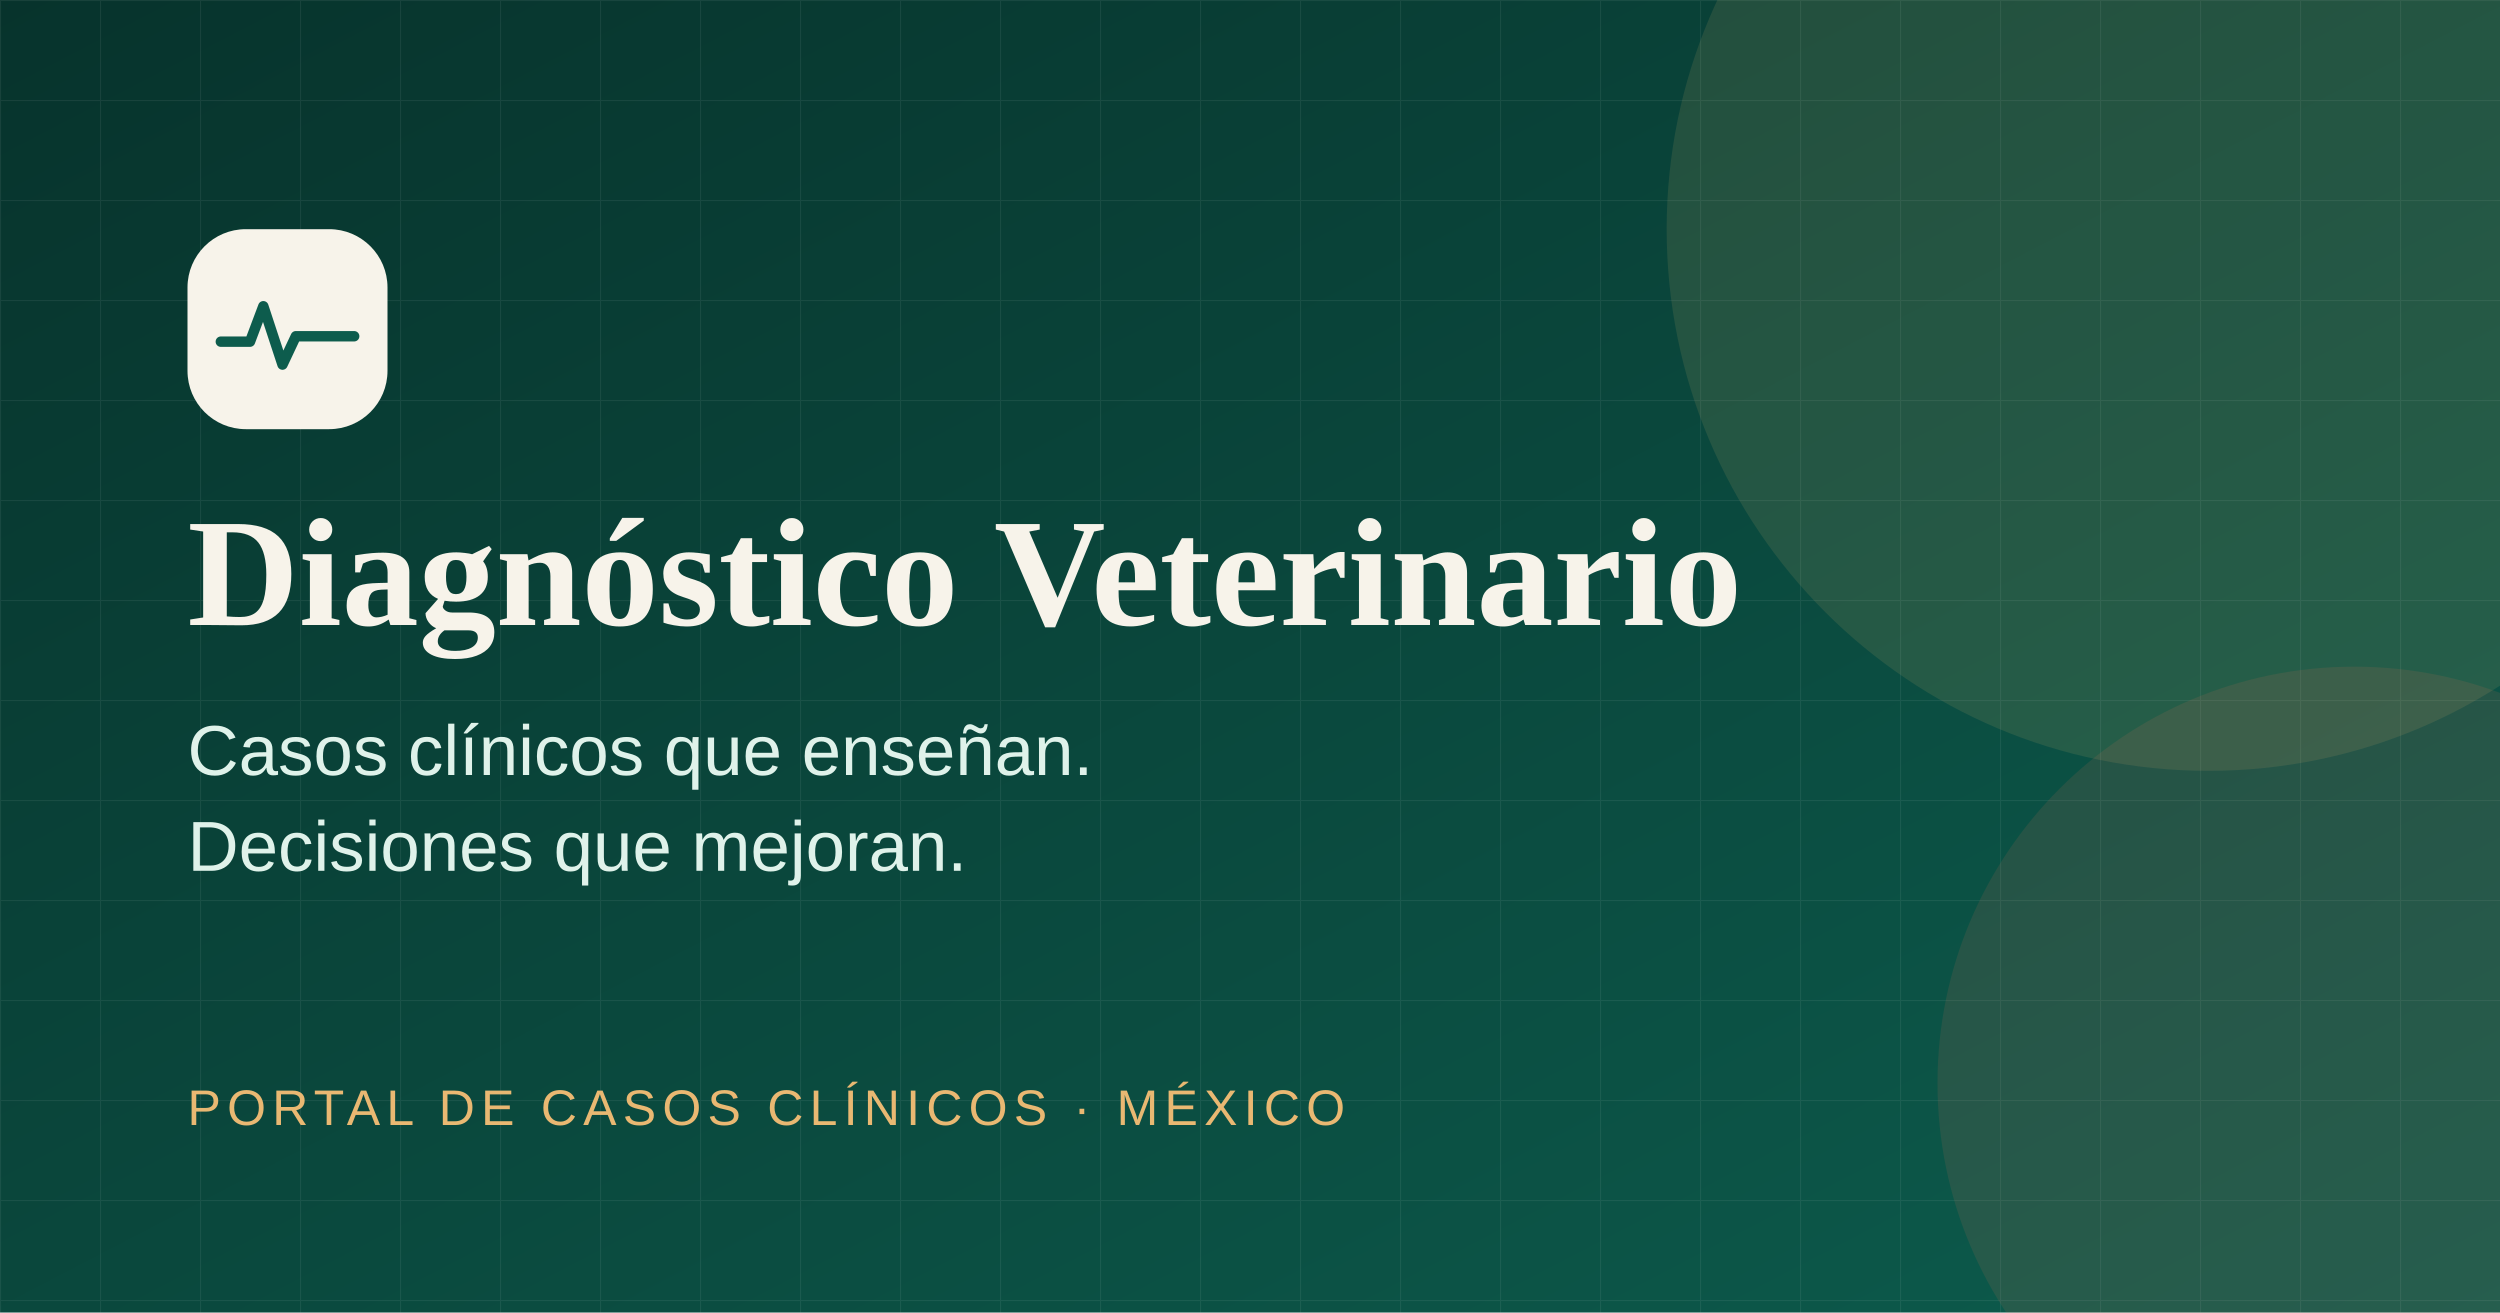
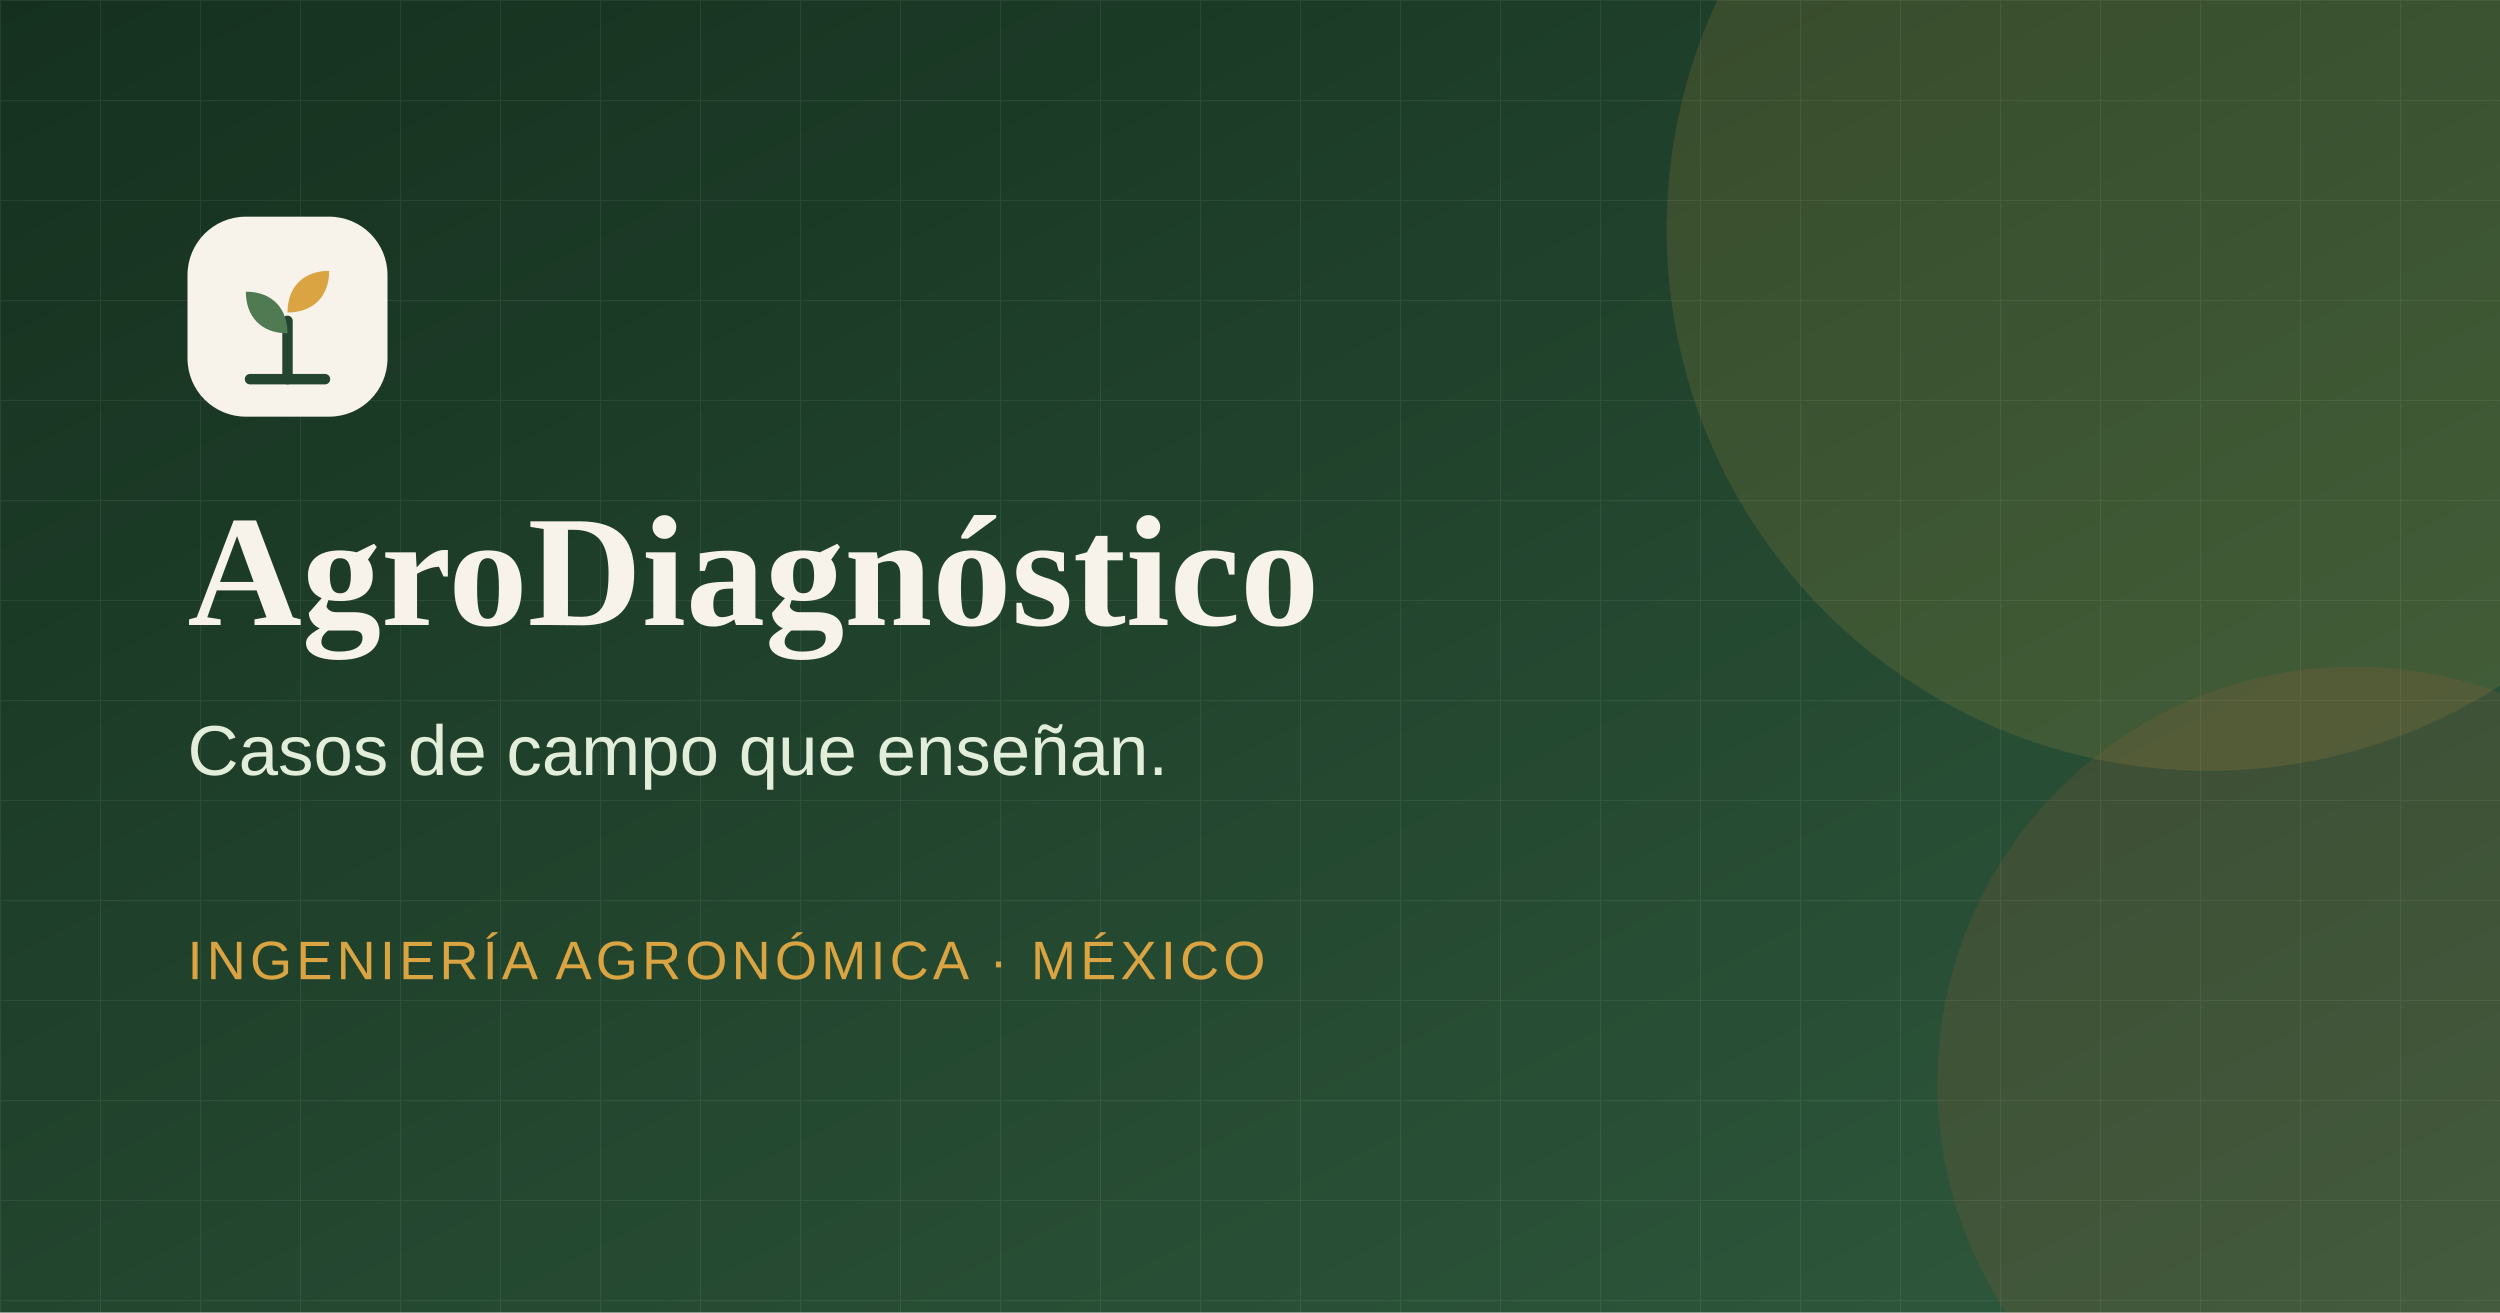
<svg xmlns="http://www.w3.org/2000/svg" viewBox="0 0 1200 630" width="1200" height="630">
  <defs>
    <linearGradient id="bg" x1="0" y1="0" x2="1" y2="1">
-       <stop offset="0" stop-color="#07332c" />
-       <stop offset="1" stop-color="#0d5c4d" />
+       <stop offset="0" stop-color="#15301f" />
+       <stop offset="1" stop-color="#2f5a3d" />
    </linearGradient>
    <pattern id="grid" width="48" height="48" patternUnits="userSpaceOnUse">
      <path d="M48 0H0V48" fill="none" stroke="#ffffff" stroke-opacity="0.07" />
    </pattern>
  </defs>
  <rect width="1200" height="630" fill="url(#bg)" />
  <rect width="1200" height="630" fill="url(#grid)" />
-   <circle cx="1060" cy="110" r="260" fill="#e9b872" opacity="0.12" />
-   <circle cx="1130" cy="520" r="200" fill="#e76f51" opacity="0.12" />
-   <g transform="translate(90,110)">
+   <circle cx="1060" cy="110" r="260" fill="#d9a441" opacity="0.14" />
+   <circle cx="1130" cy="520" r="200" fill="#c2603c" opacity="0.14" />
+   <g transform="translate(90,104)">
    <rect width="96" height="96" rx="28" fill="#f7f3ea" />
-     <path d="M16 54h14l6.4-17 9.2 28 6.4-13.6H80" fill="none" stroke="#0d5c4d" stroke-width="5" stroke-linecap="round" stroke-linejoin="round" />
+     <path d="M48 78V50" fill="none" stroke="#24452f" stroke-width="5" stroke-linecap="round" />
+     <path d="M48 56c-13 0-20-8.4-20-20 13 0 20 8.4 20 20Z" fill="#4f7a52" />
+     <path d="M48 46c0-13 8.4-20 20-20 0 13-8.4 20-20 20Z" fill="#d9a441" />
+     <path d="M30 78h36" fill="none" stroke="#24452f" stroke-width="5" stroke-linecap="round" />
  </g>
-   <text x="90" y="300" fill="#f7f3ea" font-family="Georgia, 'Times New Roman', serif" font-size="74" font-weight="700">Diagnóstico Veterinario</text>
-   <text x="90" y="372" fill="#dff2ea" font-family="Arial, Helvetica, sans-serif" font-size="34">Casos clínicos que enseñan.</text>
-   <text x="90" y="418" fill="#dff2ea" font-family="Arial, Helvetica, sans-serif" font-size="34">Decisiones que mejoran.</text>
-   <text x="90" y="540" fill="#e9b872" font-family="Arial, Helvetica, sans-serif" font-size="24" letter-spacing="3">PORTAL DE CASOS CLÍNICOS · MÉXICO</text>
+   <text x="90" y="300" fill="#f7f3ea" font-family="Georgia, 'Times New Roman', serif" font-size="76" font-weight="700">AgroDiagnóstico</text>
+   <text x="90" y="372" fill="#e2edda" font-family="Arial, Helvetica, sans-serif" font-size="34">Casos de campo que enseñan.</text>
+   <text x="90" y="470" fill="#d9a441" font-family="Arial, Helvetica, sans-serif" font-size="26" letter-spacing="2">INGENIERÍA AGRONÓMICA · MÉXICO</text>
</svg>
